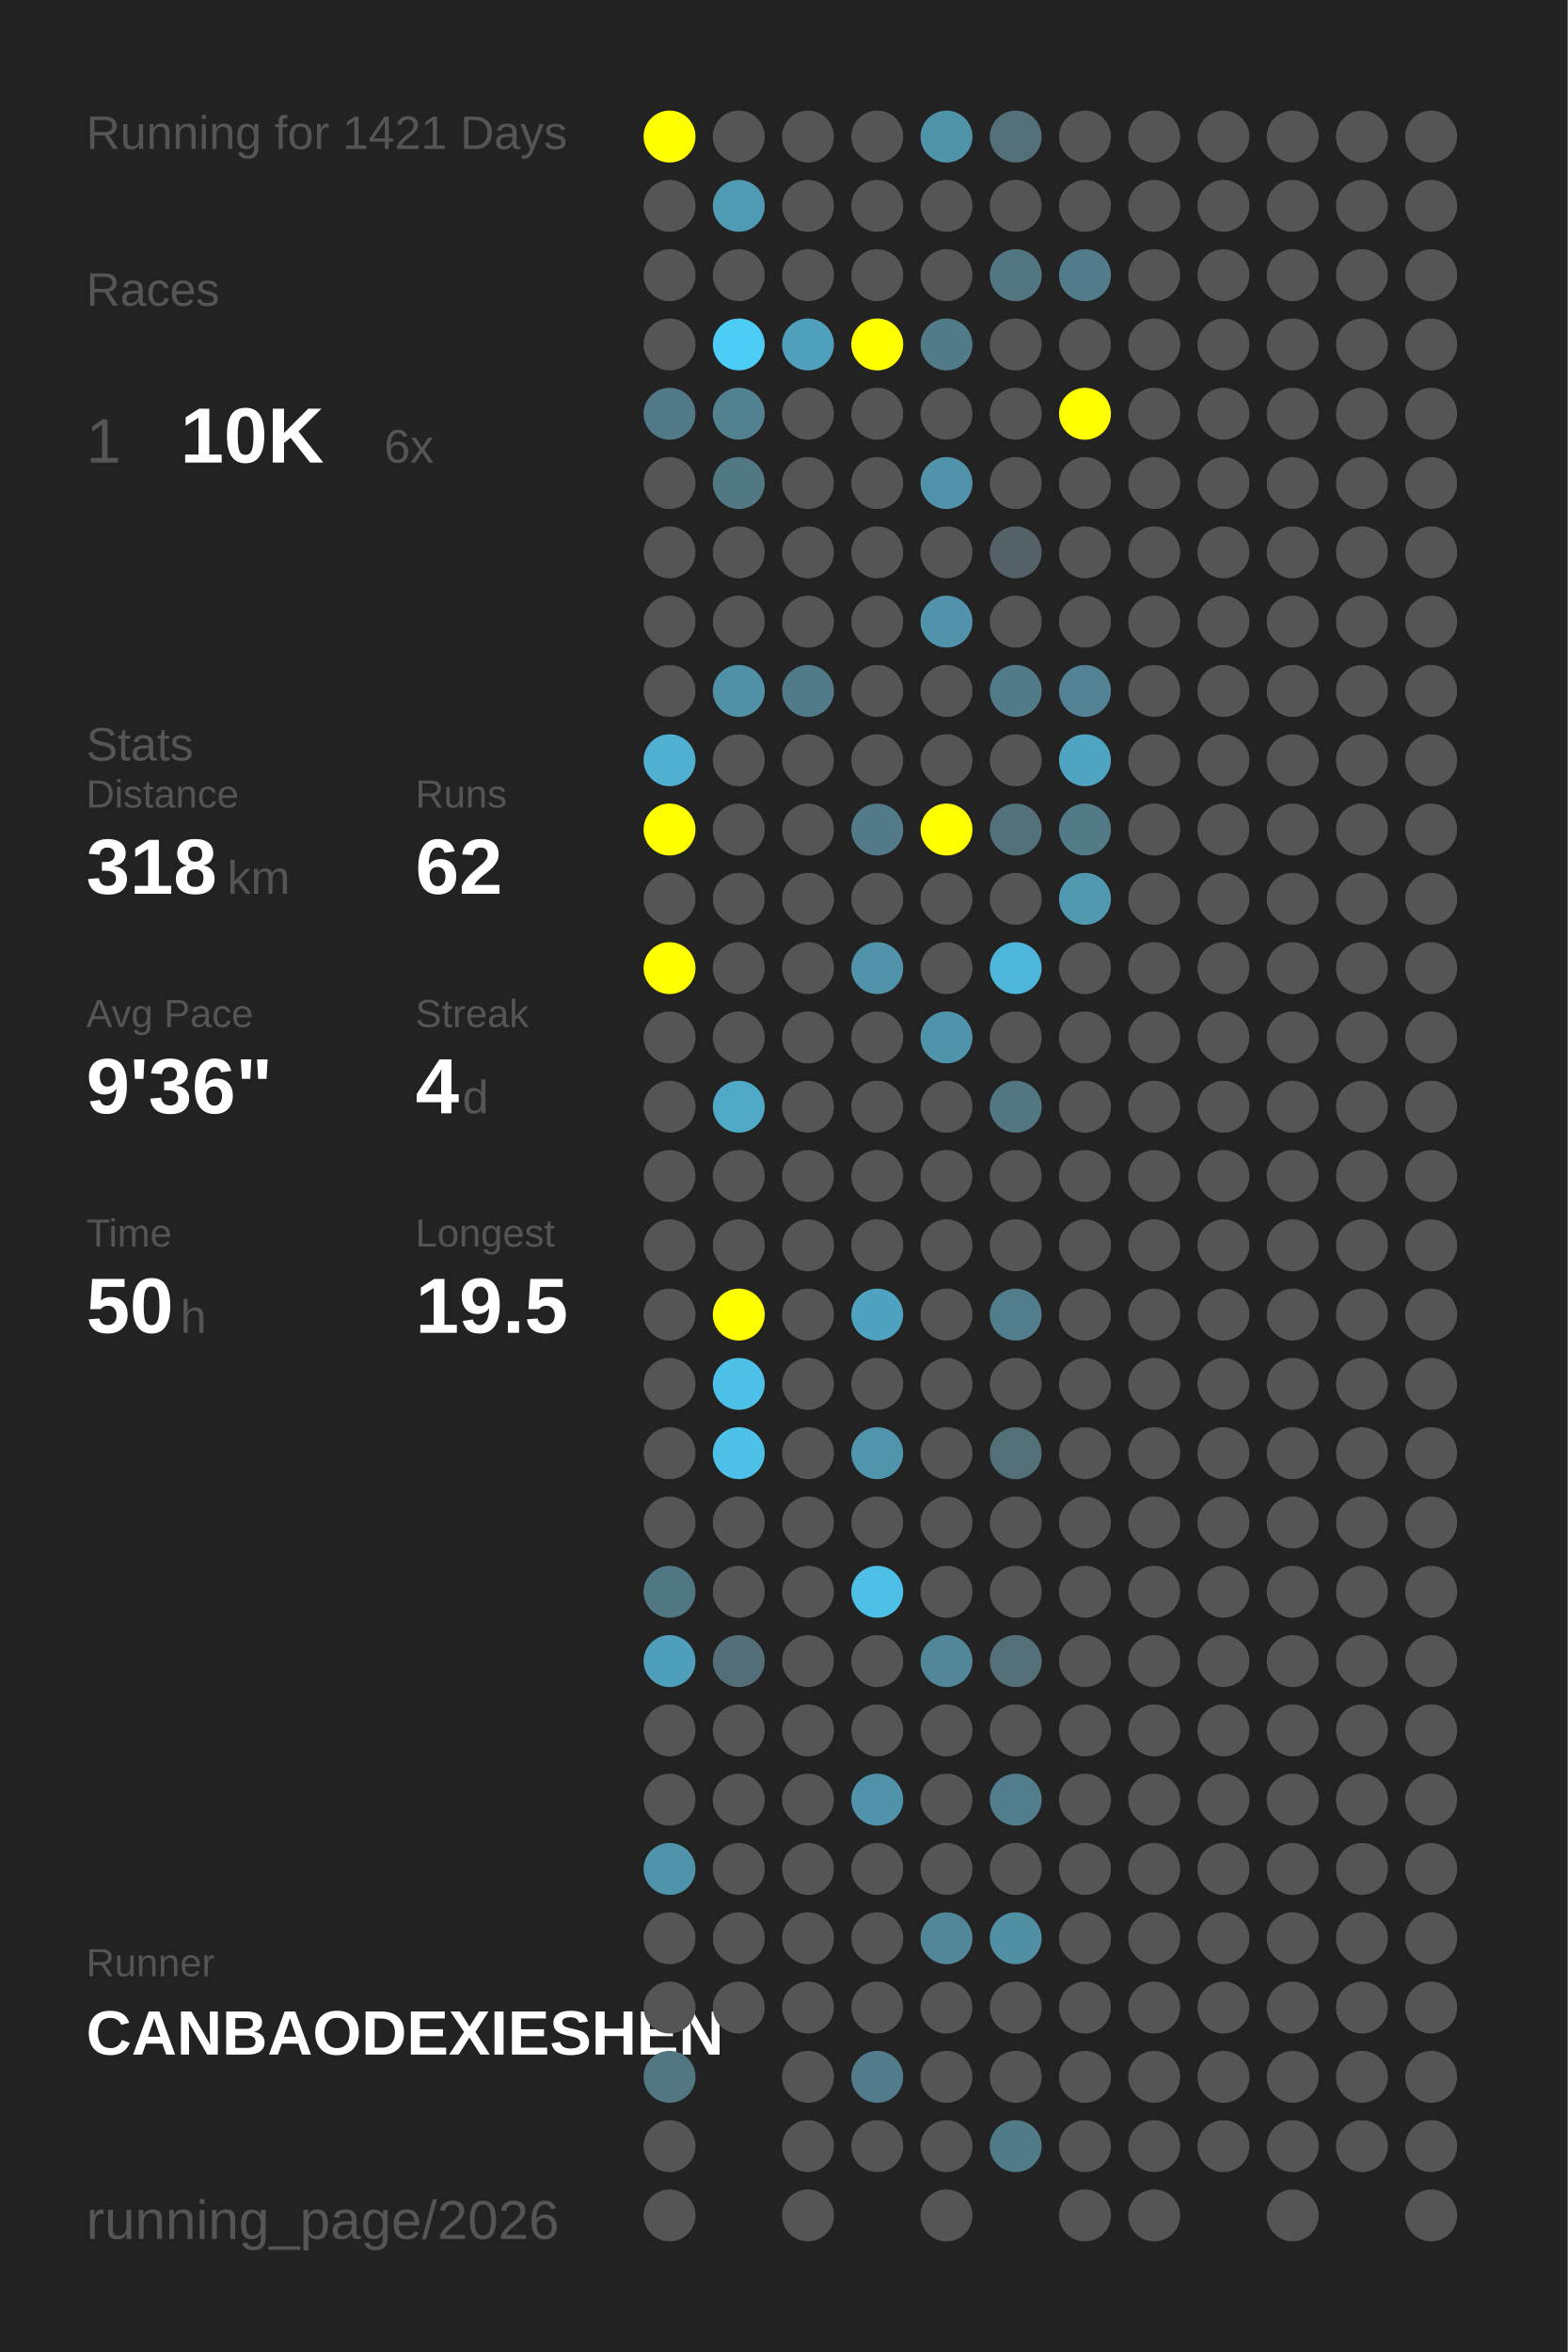
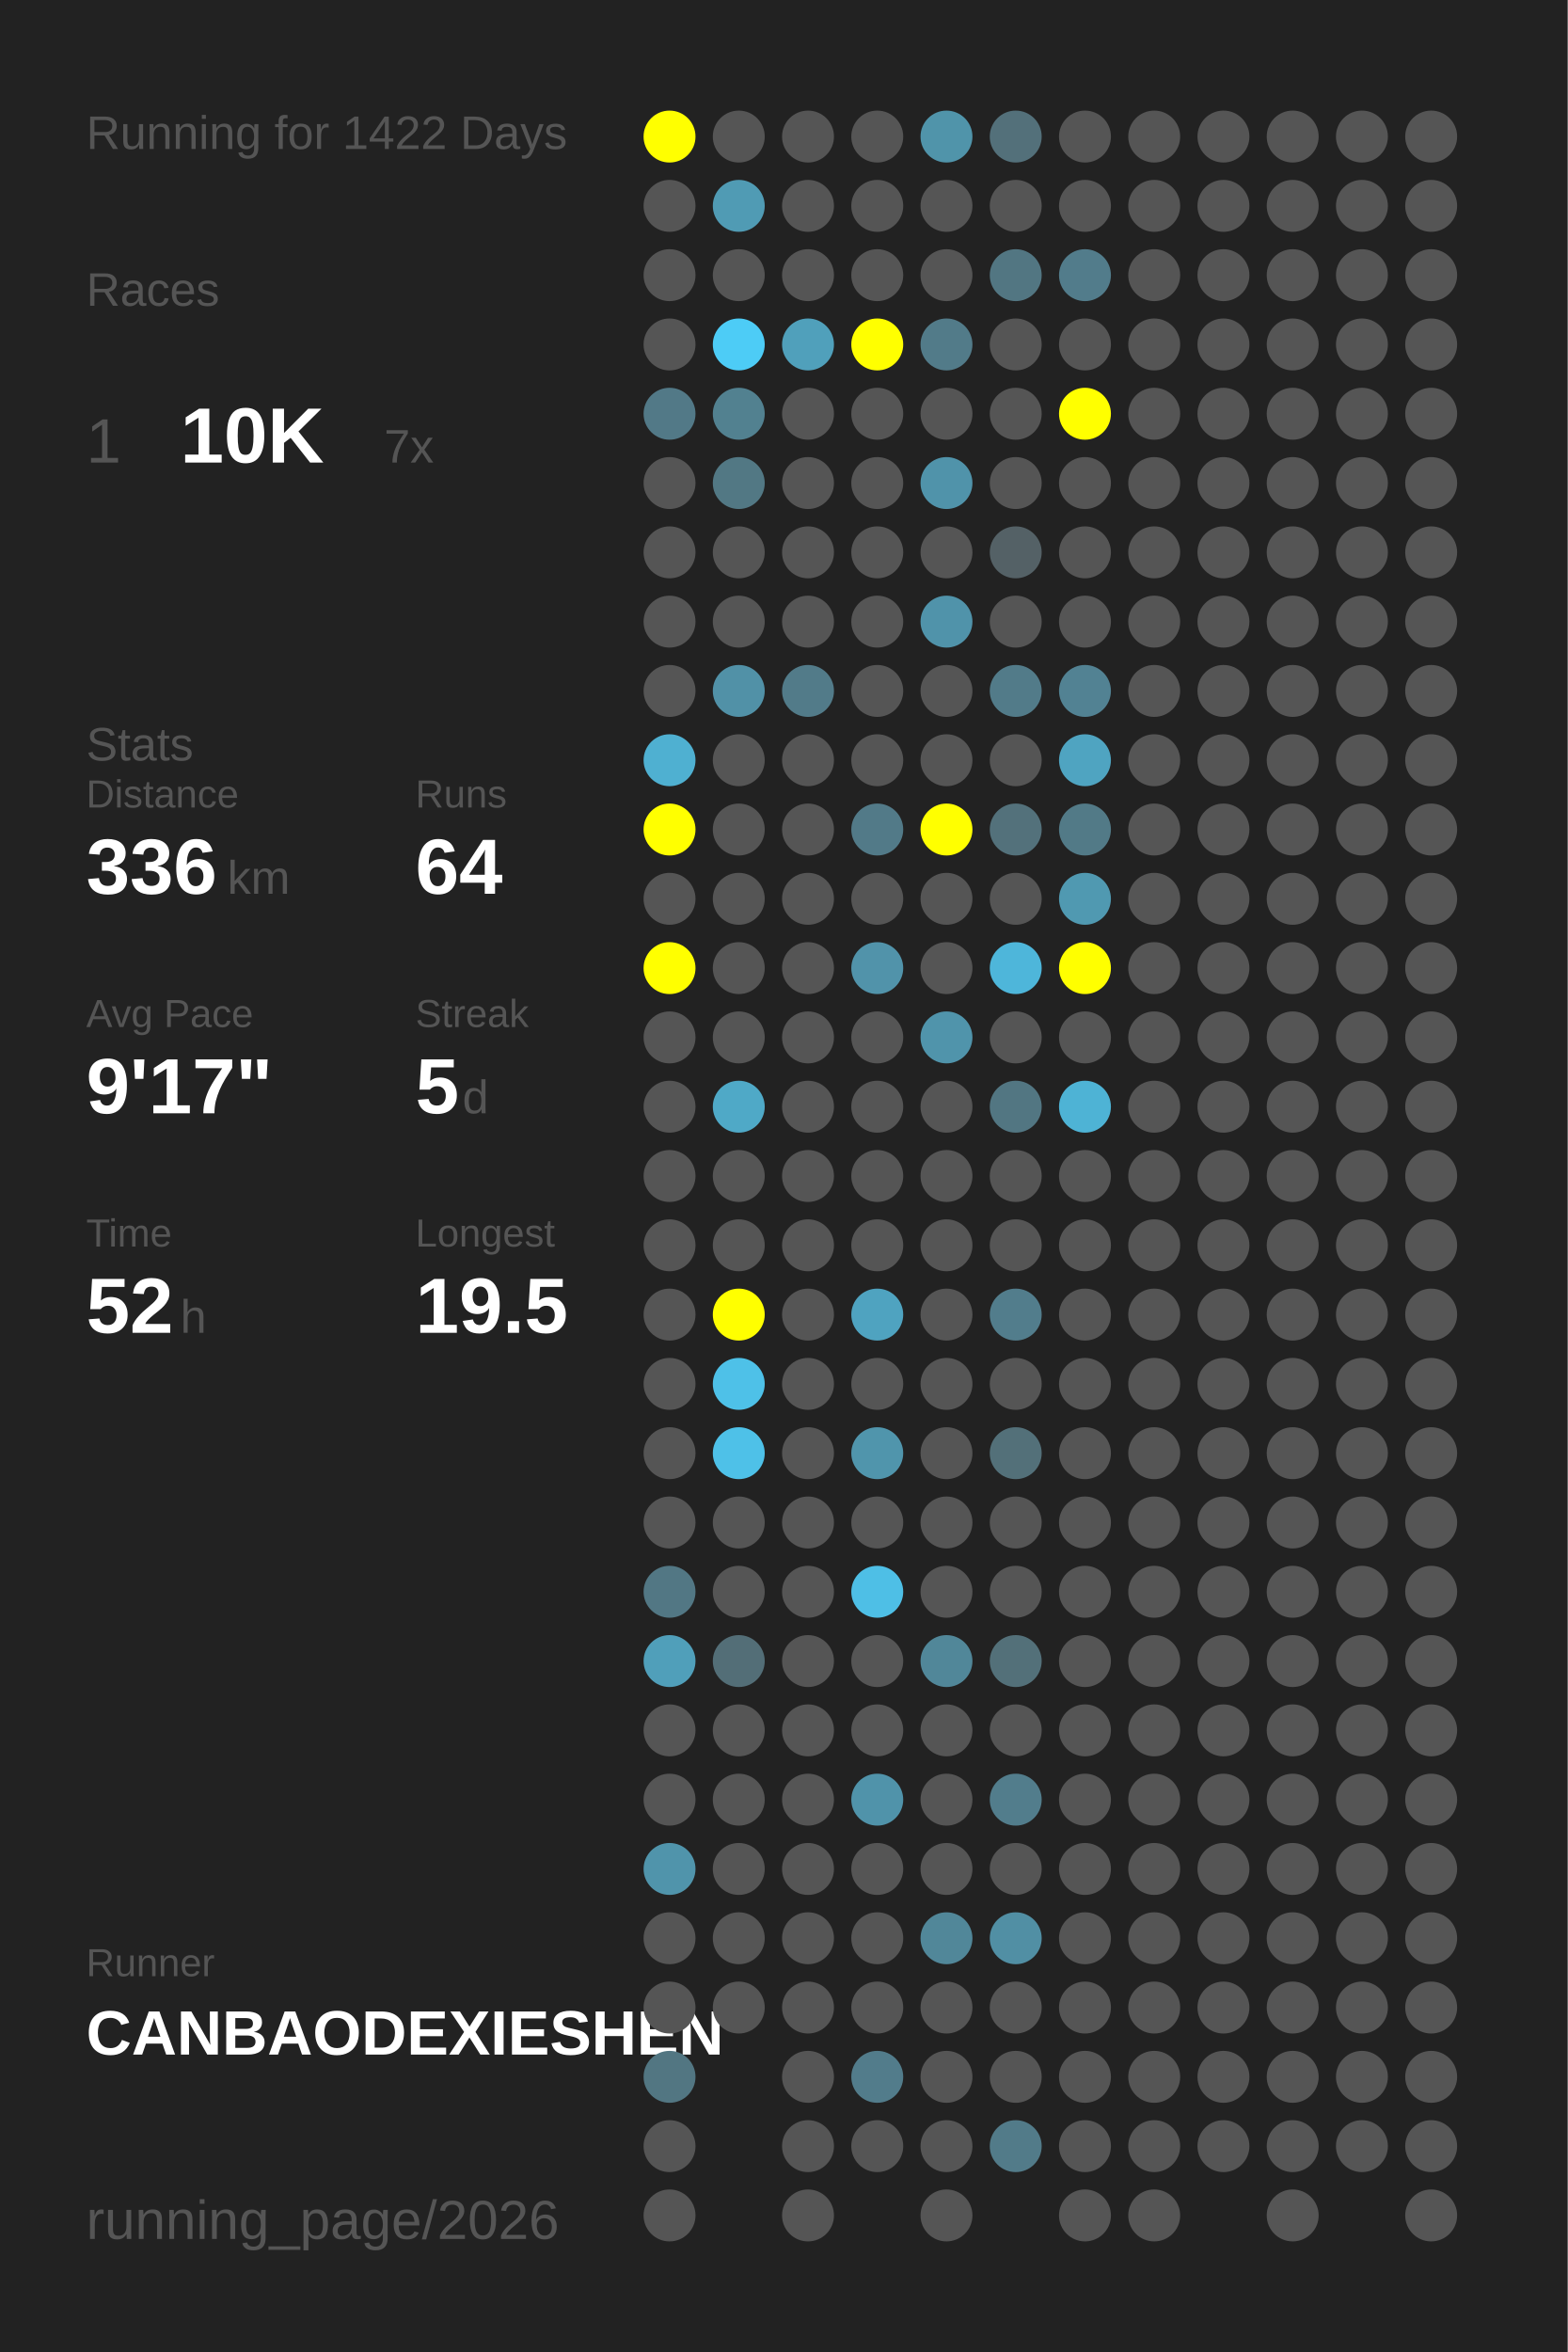
<svg xmlns="http://www.w3.org/2000/svg" baseProfile="full" height="300mm" version="1.1" viewBox="0,0,200,300" width="200mm">
  <defs />
  <rect fill="#222222" height="300" width="200" x="0" y="0" />
-   <text fill="#555555" style="font-size:6px; font-family:Arial;" x="11" y="19">Running for 1421 Days</text>
+   <text fill="#555555" style="font-size:6px; font-family:Arial;" x="11" y="19">Running for 1422 Days</text>
  <text fill="#555555" style="font-size:6px; font-family:Arial;" x="11" y="39">Races</text>
  <text fill="#555555" style="font-size:8px; font-family:Arial;" x="11" y="59">1</text>
  <text fill="#FFFFFF" style="font-size:10px; font-family:Arial; font-weight:bold;" x="23" y="59">10K</text>
-   <text fill="#555555" style="font-size:6px; font-family:Arial;" x="49" y="59">6x</text>
+   <text fill="#555555" style="font-size:6px; font-family:Arial;" x="49" y="59">7x</text>
  <text fill="#555555" style="font-size:6px; font-family:Arial;" x="11" y="97">Stats</text>
  <text fill="#555555" style="font-size:5px; font-family:Arial;" x="11" y="103">Distance</text>
-   <text fill="#FFFFFF" style="font-size:10px; font-family:Arial; font-weight:bold;" x="11" y="114">318</text>
+   <text fill="#FFFFFF" style="font-size:10px; font-family:Arial; font-weight:bold;" x="11" y="114">336</text>
  <text fill="#555555" style="font-size:6px; font-family:Arial;" x="29" y="114">km</text>
  <text fill="#555555" style="font-size:5px; font-family:Arial;" x="53" y="103">Runs</text>
-   <text fill="#FFFFFF" style="font-size:10px; font-family:Arial; font-weight:bold;" x="53" y="114">62</text>
+   <text fill="#FFFFFF" style="font-size:10px; font-family:Arial; font-weight:bold;" x="53" y="114">64</text>
  <text fill="#555555" style="font-size:5px; font-family:Arial;" x="11" y="131">Avg Pace</text>
-   <text fill="#FFFFFF" style="font-size:10px; font-family:Arial; font-weight:bold;" x="11" y="142">9'36"</text>
+   <text fill="#FFFFFF" style="font-size:10px; font-family:Arial; font-weight:bold;" x="11" y="142">9'17"</text>
  <text fill="#555555" style="font-size:5px; font-family:Arial;" x="53" y="131">Streak</text>
-   <text fill="#FFFFFF" style="font-size:10px; font-family:Arial; font-weight:bold;" x="53" y="142">4</text>
+   <text fill="#FFFFFF" style="font-size:10px; font-family:Arial; font-weight:bold;" x="53" y="142">5</text>
  <text fill="#555555" style="font-size:6px; font-family:Arial;" x="59" y="142">d</text>
  <text fill="#555555" style="font-size:5px; font-family:Arial;" x="11" y="159">Time</text>
-   <text fill="#FFFFFF" style="font-size:10px; font-family:Arial; font-weight:bold;" x="11" y="170">50</text>
+   <text fill="#FFFFFF" style="font-size:10px; font-family:Arial; font-weight:bold;" x="11" y="170">52</text>
  <text fill="#555555" style="font-size:6px; font-family:Arial;" x="23" y="170">h</text>
  <text fill="#555555" style="font-size:5px; font-family:Arial;" x="53" y="159">Longest</text>
  <text fill="#FFFFFF" style="font-size:10px; font-family:Arial; font-weight:bold;" x="53" y="170">19.5</text>
  <text fill="#555555" style="font-size:5px; font-family:Arial;" x="11" y="252.065">Runner</text>
  <text fill="#FFFFFF" style="font-size:8px; font-family:Arial; font-weight:bold;" x="11" y="262.065">CANBAODEXIESHEN</text>
  <text fill="#555555" style="font-size:7px; font-family:Arial;" x="11" y="285.581">running_page/2026</text>
  <circle cx="85.417" cy="17.419" fill="#FFFF00" r="3.312" />
  <circle cx="85.417" cy="26.258" fill="#555555" r="3.312" />
  <circle cx="85.417" cy="35.097" fill="#555555" r="3.312" />
  <circle cx="85.417" cy="43.935" fill="#555555" r="3.312" />
  <circle cx="85.417" cy="52.774" fill="#527987" r="3.312" />
  <circle cx="85.417" cy="61.613" fill="#555555" r="3.312" />
  <circle cx="85.417" cy="70.452" fill="#555555" r="3.312" />
  <circle cx="85.417" cy="79.29" fill="#555555" r="3.312" />
  <circle cx="85.417" cy="88.129" fill="#555555" r="3.312" />
  <circle cx="85.417" cy="96.968" fill="#4fb0d1" r="3.312" />
  <circle cx="85.417" cy="105.806" fill="#FFFF00" r="3.312" />
  <circle cx="85.417" cy="114.645" fill="#555555" r="3.312" />
  <circle cx="85.417" cy="123.484" fill="#FFFF00" r="3.312" />
  <circle cx="85.417" cy="132.323" fill="#555555" r="3.312" />
  <circle cx="85.417" cy="141.161" fill="#555555" r="3.312" />
  <circle cx="85.417" cy="150" fill="#555555" r="3.312" />
  <circle cx="85.417" cy="158.839" fill="#555555" r="3.312" />
  <circle cx="85.417" cy="167.677" fill="#555555" r="3.312" />
  <circle cx="85.417" cy="176.516" fill="#555555" r="3.312" />
  <circle cx="85.417" cy="185.355" fill="#555555" r="3.312" />
  <circle cx="85.417" cy="194.194" fill="#555555" r="3.312" />
  <circle cx="85.417" cy="203.032" fill="#527784" r="3.312" />
  <circle cx="85.417" cy="211.871" fill="#509fba" r="3.312" />
  <circle cx="85.417" cy="220.71" fill="#555555" r="3.312" />
  <circle cx="85.417" cy="229.548" fill="#555555" r="3.312" />
  <circle cx="85.417" cy="238.387" fill="#5094ab" r="3.312" />
  <circle cx="85.417" cy="247.226" fill="#555555" r="3.312" />
  <circle cx="85.417" cy="256.065" fill="#555555" r="3.312" />
  <circle cx="85.417" cy="264.903" fill="#527682" r="3.312" />
  <circle cx="85.417" cy="273.742" fill="#555555" r="3.312" />
  <circle cx="85.417" cy="282.581" fill="#555555" r="3.312" />
  <circle cx="94.25" cy="17.419" fill="#555555" r="3.312" />
  <circle cx="94.25" cy="26.258" fill="#509bb4" r="3.312" />
  <circle cx="94.25" cy="35.097" fill="#555555" r="3.312" />
  <circle cx="94.25" cy="43.935" fill="#4dccf6" r="3.312" />
  <circle cx="94.25" cy="52.774" fill="#528190" r="3.312" />
  <circle cx="94.25" cy="61.613" fill="#527884" r="3.312" />
  <circle cx="94.25" cy="70.452" fill="#555555" r="3.312" />
  <circle cx="94.25" cy="79.29" fill="#555555" r="3.312" />
  <circle cx="94.25" cy="88.129" fill="#5191a7" r="3.312" />
  <circle cx="94.25" cy="96.968" fill="#555555" r="3.312" />
  <circle cx="94.25" cy="105.806" fill="#555555" r="3.312" />
  <circle cx="94.25" cy="114.645" fill="#555555" r="3.312" />
  <circle cx="94.25" cy="123.484" fill="#555555" r="3.312" />
  <circle cx="94.25" cy="132.323" fill="#555555" r="3.312" />
  <circle cx="94.25" cy="141.161" fill="#4fa9c7" r="3.312" />
  <circle cx="94.25" cy="150" fill="#555555" r="3.312" />
  <circle cx="94.25" cy="158.839" fill="#555555" r="3.312" />
  <circle cx="94.25" cy="167.677" fill="#FFFF00" r="3.312" />
  <circle cx="94.25" cy="176.516" fill="#4ec1e8" r="3.312" />
  <circle cx="94.25" cy="185.355" fill="#4ec1e8" r="3.312" />
  <circle cx="94.25" cy="194.194" fill="#555555" r="3.312" />
  <circle cx="94.25" cy="203.032" fill="#555555" r="3.312" />
  <circle cx="94.25" cy="211.871" fill="#536e77" r="3.312" />
  <circle cx="94.25" cy="220.71" fill="#555555" r="3.312" />
  <circle cx="94.25" cy="229.548" fill="#555555" r="3.312" />
  <circle cx="94.25" cy="238.387" fill="#555555" r="3.312" />
  <circle cx="94.25" cy="247.226" fill="#555555" r="3.312" />
  <circle cx="94.25" cy="256.065" fill="#555555" r="3.312" />
  <circle cx="103.083" cy="17.419" fill="#555555" r="3.312" />
  <circle cx="103.083" cy="26.258" fill="#555555" r="3.312" />
  <circle cx="103.083" cy="35.097" fill="#555555" r="3.312" />
  <circle cx="103.083" cy="43.935" fill="#50a0bb" r="3.312" />
  <circle cx="103.083" cy="52.774" fill="#555555" r="3.312" />
  <circle cx="103.083" cy="61.613" fill="#555555" r="3.312" />
  <circle cx="103.083" cy="70.452" fill="#555555" r="3.312" />
  <circle cx="103.083" cy="79.29" fill="#555555" r="3.312" />
  <circle cx="103.083" cy="88.129" fill="#527b89" r="3.312" />
  <circle cx="103.083" cy="96.968" fill="#555555" r="3.312" />
  <circle cx="103.083" cy="105.806" fill="#555555" r="3.312" />
  <circle cx="103.083" cy="114.645" fill="#555555" r="3.312" />
  <circle cx="103.083" cy="123.484" fill="#555555" r="3.312" />
  <circle cx="103.083" cy="132.323" fill="#555555" r="3.312" />
  <circle cx="103.083" cy="141.161" fill="#555555" r="3.312" />
  <circle cx="103.083" cy="150" fill="#555555" r="3.312" />
  <circle cx="103.083" cy="158.839" fill="#555555" r="3.312" />
  <circle cx="103.083" cy="167.677" fill="#555555" r="3.312" />
  <circle cx="103.083" cy="176.516" fill="#555555" r="3.312" />
  <circle cx="103.083" cy="185.355" fill="#555555" r="3.312" />
  <circle cx="103.083" cy="194.194" fill="#555555" r="3.312" />
  <circle cx="103.083" cy="203.032" fill="#555555" r="3.312" />
  <circle cx="103.083" cy="211.871" fill="#555555" r="3.312" />
  <circle cx="103.083" cy="220.71" fill="#555555" r="3.312" />
  <circle cx="103.083" cy="229.548" fill="#555555" r="3.312" />
  <circle cx="103.083" cy="238.387" fill="#555555" r="3.312" />
  <circle cx="103.083" cy="247.226" fill="#555555" r="3.312" />
  <circle cx="103.083" cy="256.065" fill="#555555" r="3.312" />
  <circle cx="103.083" cy="264.903" fill="#555555" r="3.312" />
  <circle cx="103.083" cy="273.742" fill="#555555" r="3.312" />
  <circle cx="103.083" cy="282.581" fill="#555555" r="3.312" />
  <circle cx="111.917" cy="17.419" fill="#555555" r="3.312" />
  <circle cx="111.917" cy="26.258" fill="#555555" r="3.312" />
  <circle cx="111.917" cy="35.097" fill="#555555" r="3.312" />
  <circle cx="111.917" cy="43.935" fill="#FFFF00" r="3.312" />
  <circle cx="111.917" cy="52.774" fill="#555555" r="3.312" />
  <circle cx="111.917" cy="61.613" fill="#555555" r="3.312" />
  <circle cx="111.917" cy="70.452" fill="#555555" r="3.312" />
  <circle cx="111.917" cy="79.29" fill="#555555" r="3.312" />
  <circle cx="111.917" cy="88.129" fill="#555555" r="3.312" />
  <circle cx="111.917" cy="96.968" fill="#555555" r="3.312" />
  <circle cx="111.917" cy="105.806" fill="#527a88" r="3.312" />
  <circle cx="111.917" cy="114.645" fill="#555555" r="3.312" />
  <circle cx="111.917" cy="123.484" fill="#5193aa" r="3.312" />
  <circle cx="111.917" cy="132.323" fill="#555555" r="3.312" />
  <circle cx="111.917" cy="141.161" fill="#555555" r="3.312" />
  <circle cx="111.917" cy="150" fill="#555555" r="3.312" />
  <circle cx="111.917" cy="158.839" fill="#555555" r="3.312" />
  <circle cx="111.917" cy="167.677" fill="#4fa3c0" r="3.312" />
  <circle cx="111.917" cy="176.516" fill="#555555" r="3.312" />
  <circle cx="111.917" cy="185.355" fill="#5095ac" r="3.312" />
  <circle cx="111.917" cy="194.194" fill="#555555" r="3.312" />
  <circle cx="111.917" cy="203.032" fill="#4ebfe6" r="3.312" />
  <circle cx="111.917" cy="211.871" fill="#555555" r="3.312" />
  <circle cx="111.917" cy="220.71" fill="#555555" r="3.312" />
  <circle cx="111.917" cy="229.548" fill="#5093aa" r="3.312" />
  <circle cx="111.917" cy="238.387" fill="#555555" r="3.312" />
  <circle cx="111.917" cy="247.226" fill="#555555" r="3.312" />
  <circle cx="111.917" cy="256.065" fill="#555555" r="3.312" />
  <circle cx="111.917" cy="264.903" fill="#527c8b" r="3.312" />
  <circle cx="111.917" cy="273.742" fill="#555555" r="3.312" />
  <circle cx="120.75" cy="17.419" fill="#5094aa" r="3.312" />
  <circle cx="120.75" cy="26.258" fill="#555555" r="3.312" />
  <circle cx="120.75" cy="35.097" fill="#555555" r="3.312" />
  <circle cx="120.75" cy="43.935" fill="#527b89" r="3.312" />
  <circle cx="120.75" cy="52.774" fill="#555555" r="3.312" />
  <circle cx="120.75" cy="61.613" fill="#5093aa" r="3.312" />
  <circle cx="120.75" cy="70.452" fill="#555555" r="3.312" />
  <circle cx="120.75" cy="79.29" fill="#5093aa" r="3.312" />
  <circle cx="120.75" cy="88.129" fill="#555555" r="3.312" />
  <circle cx="120.75" cy="96.968" fill="#555555" r="3.312" />
  <circle cx="120.75" cy="105.806" fill="#FFFF00" r="3.312" />
  <circle cx="120.75" cy="114.645" fill="#555555" r="3.312" />
  <circle cx="120.75" cy="123.484" fill="#555555" r="3.312" />
  <circle cx="120.75" cy="132.323" fill="#5094ab" r="3.312" />
  <circle cx="120.75" cy="141.161" fill="#555555" r="3.312" />
  <circle cx="120.75" cy="150" fill="#555555" r="3.312" />
  <circle cx="120.75" cy="158.839" fill="#555555" r="3.312" />
  <circle cx="120.75" cy="167.677" fill="#555555" r="3.312" />
  <circle cx="120.75" cy="176.516" fill="#555555" r="3.312" />
  <circle cx="120.75" cy="185.355" fill="#555555" r="3.312" />
  <circle cx="120.75" cy="194.194" fill="#555555" r="3.312" />
  <circle cx="120.75" cy="203.032" fill="#555555" r="3.312" />
  <circle cx="120.75" cy="211.871" fill="#518799" r="3.312" />
  <circle cx="120.75" cy="220.71" fill="#555555" r="3.312" />
  <circle cx="120.75" cy="229.548" fill="#555555" r="3.312" />
  <circle cx="120.75" cy="238.387" fill="#555555" r="3.312" />
  <circle cx="120.75" cy="247.226" fill="#518799" r="3.312" />
  <circle cx="120.75" cy="256.065" fill="#555555" r="3.312" />
  <circle cx="120.75" cy="264.903" fill="#555555" r="3.312" />
  <circle cx="120.75" cy="273.742" fill="#555555" r="3.312" />
  <circle cx="120.75" cy="282.581" fill="#555555" r="3.312" />
  <circle cx="129.583" cy="17.419" fill="#53707a" r="3.312" />
  <circle cx="129.583" cy="26.258" fill="#555555" r="3.312" />
  <circle cx="129.583" cy="35.097" fill="#527682" r="3.312" />
  <circle cx="129.583" cy="43.935" fill="#555555" r="3.312" />
  <circle cx="129.583" cy="52.774" fill="#555555" r="3.312" />
  <circle cx="129.583" cy="61.613" fill="#555555" r="3.312" />
  <circle cx="129.583" cy="70.452" fill="#546166" r="3.312" />
  <circle cx="129.583" cy="79.29" fill="#555555" r="3.312" />
  <circle cx="129.583" cy="88.129" fill="#527b89" r="3.312" />
  <circle cx="129.583" cy="96.968" fill="#555555" r="3.312" />
  <circle cx="129.583" cy="105.806" fill="#53717b" r="3.312" />
  <circle cx="129.583" cy="114.645" fill="#555555" r="3.312" />
  <circle cx="129.583" cy="123.484" fill="#4eb6da" r="3.312" />
  <circle cx="129.583" cy="132.323" fill="#555555" r="3.312" />
  <circle cx="129.583" cy="141.161" fill="#527682" r="3.312" />
  <circle cx="129.583" cy="150" fill="#555555" r="3.312" />
  <circle cx="129.583" cy="158.839" fill="#555555" r="3.312" />
  <circle cx="129.583" cy="167.677" fill="#527d8c" r="3.312" />
  <circle cx="129.583" cy="176.516" fill="#555555" r="3.312" />
  <circle cx="129.583" cy="185.355" fill="#537079" r="3.312" />
  <circle cx="129.583" cy="194.194" fill="#555555" r="3.312" />
  <circle cx="129.583" cy="203.032" fill="#555555" r="3.312" />
  <circle cx="129.583" cy="211.871" fill="#537079" r="3.312" />
  <circle cx="129.583" cy="220.71" fill="#555555" r="3.312" />
  <circle cx="129.583" cy="229.548" fill="#527d8c" r="3.312" />
  <circle cx="129.583" cy="238.387" fill="#555555" r="3.312" />
  <circle cx="129.583" cy="247.226" fill="#518fa4" r="3.312" />
  <circle cx="129.583" cy="256.065" fill="#555555" r="3.312" />
  <circle cx="129.583" cy="264.903" fill="#555555" r="3.312" />
  <circle cx="129.583" cy="273.742" fill="#527b89" r="3.312" />
  <circle cx="138.417" cy="17.419" fill="#555555" r="3.312" />
  <circle cx="138.417" cy="26.258" fill="#555555" r="3.312" />
  <circle cx="138.417" cy="35.097" fill="#527c8b" r="3.312" />
  <circle cx="138.417" cy="43.935" fill="#555555" r="3.312" />
  <circle cx="138.417" cy="52.774" fill="#FFFF00" r="3.312" />
  <circle cx="138.417" cy="61.613" fill="#555555" r="3.312" />
  <circle cx="138.417" cy="70.452" fill="#555555" r="3.312" />
  <circle cx="138.417" cy="79.29" fill="#555555" r="3.312" />
  <circle cx="138.417" cy="88.129" fill="#528293" r="3.312" />
  <circle cx="138.417" cy="96.968" fill="#4fa4c1" r="3.312" />
  <circle cx="138.417" cy="105.806" fill="#527a87" r="3.312" />
  <circle cx="138.417" cy="114.645" fill="#5099b1" r="3.312" />
-   <circle cx="138.417" cy="123.484" fill="#555555" r="3.312" />
+   <circle cx="138.417" cy="123.484" fill="#FFFF00" r="3.312" />
  <circle cx="138.417" cy="132.323" fill="#555555" r="3.312" />
-   <circle cx="138.417" cy="141.161" fill="#555555" r="3.312" />
+   <circle cx="138.417" cy="141.161" fill="#4eb3d5" r="3.312" />
  <circle cx="138.417" cy="150" fill="#555555" r="3.312" />
  <circle cx="138.417" cy="158.839" fill="#555555" r="3.312" />
  <circle cx="138.417" cy="167.677" fill="#555555" r="3.312" />
  <circle cx="138.417" cy="176.516" fill="#555555" r="3.312" />
  <circle cx="138.417" cy="185.355" fill="#555555" r="3.312" />
  <circle cx="138.417" cy="194.194" fill="#555555" r="3.312" />
  <circle cx="138.417" cy="203.032" fill="#555555" r="3.312" />
  <circle cx="138.417" cy="211.871" fill="#555555" r="3.312" />
  <circle cx="138.417" cy="220.71" fill="#555555" r="3.312" />
  <circle cx="138.417" cy="229.548" fill="#555555" r="3.312" />
  <circle cx="138.417" cy="238.387" fill="#555555" r="3.312" />
  <circle cx="138.417" cy="247.226" fill="#555555" r="3.312" />
  <circle cx="138.417" cy="256.065" fill="#555555" r="3.312" />
  <circle cx="138.417" cy="264.903" fill="#555555" r="3.312" />
  <circle cx="138.417" cy="273.742" fill="#555555" r="3.312" />
  <circle cx="138.417" cy="282.581" fill="#555555" r="3.312" />
  <circle cx="147.25" cy="17.419" fill="#555555" r="3.312" />
  <circle cx="147.25" cy="26.258" fill="#555555" r="3.312" />
  <circle cx="147.25" cy="35.097" fill="#555555" r="3.312" />
  <circle cx="147.25" cy="43.935" fill="#555555" r="3.312" />
  <circle cx="147.25" cy="52.774" fill="#555555" r="3.312" />
  <circle cx="147.25" cy="61.613" fill="#555555" r="3.312" />
  <circle cx="147.25" cy="70.452" fill="#555555" r="3.312" />
  <circle cx="147.25" cy="79.29" fill="#555555" r="3.312" />
  <circle cx="147.25" cy="88.129" fill="#555555" r="3.312" />
  <circle cx="147.25" cy="96.968" fill="#555555" r="3.312" />
  <circle cx="147.25" cy="105.806" fill="#555555" r="3.312" />
  <circle cx="147.25" cy="114.645" fill="#555555" r="3.312" />
  <circle cx="147.25" cy="123.484" fill="#555555" r="3.312" />
  <circle cx="147.25" cy="132.323" fill="#555555" r="3.312" />
  <circle cx="147.25" cy="141.161" fill="#555555" r="3.312" />
  <circle cx="147.25" cy="150" fill="#555555" r="3.312" />
  <circle cx="147.25" cy="158.839" fill="#555555" r="3.312" />
  <circle cx="147.25" cy="167.677" fill="#555555" r="3.312" />
  <circle cx="147.25" cy="176.516" fill="#555555" r="3.312" />
  <circle cx="147.25" cy="185.355" fill="#555555" r="3.312" />
  <circle cx="147.25" cy="194.194" fill="#555555" r="3.312" />
  <circle cx="147.25" cy="203.032" fill="#555555" r="3.312" />
  <circle cx="147.25" cy="211.871" fill="#555555" r="3.312" />
  <circle cx="147.25" cy="220.71" fill="#555555" r="3.312" />
  <circle cx="147.25" cy="229.548" fill="#555555" r="3.312" />
  <circle cx="147.25" cy="238.387" fill="#555555" r="3.312" />
  <circle cx="147.25" cy="247.226" fill="#555555" r="3.312" />
  <circle cx="147.25" cy="256.065" fill="#555555" r="3.312" />
  <circle cx="147.25" cy="264.903" fill="#555555" r="3.312" />
  <circle cx="147.25" cy="273.742" fill="#555555" r="3.312" />
  <circle cx="147.25" cy="282.581" fill="#555555" r="3.312" />
  <circle cx="156.083" cy="17.419" fill="#555555" r="3.312" />
  <circle cx="156.083" cy="26.258" fill="#555555" r="3.312" />
  <circle cx="156.083" cy="35.097" fill="#555555" r="3.312" />
  <circle cx="156.083" cy="43.935" fill="#555555" r="3.312" />
  <circle cx="156.083" cy="52.774" fill="#555555" r="3.312" />
  <circle cx="156.083" cy="61.613" fill="#555555" r="3.312" />
  <circle cx="156.083" cy="70.452" fill="#555555" r="3.312" />
  <circle cx="156.083" cy="79.29" fill="#555555" r="3.312" />
  <circle cx="156.083" cy="88.129" fill="#555555" r="3.312" />
  <circle cx="156.083" cy="96.968" fill="#555555" r="3.312" />
  <circle cx="156.083" cy="105.806" fill="#555555" r="3.312" />
  <circle cx="156.083" cy="114.645" fill="#555555" r="3.312" />
  <circle cx="156.083" cy="123.484" fill="#555555" r="3.312" />
  <circle cx="156.083" cy="132.323" fill="#555555" r="3.312" />
  <circle cx="156.083" cy="141.161" fill="#555555" r="3.312" />
  <circle cx="156.083" cy="150" fill="#555555" r="3.312" />
  <circle cx="156.083" cy="158.839" fill="#555555" r="3.312" />
  <circle cx="156.083" cy="167.677" fill="#555555" r="3.312" />
  <circle cx="156.083" cy="176.516" fill="#555555" r="3.312" />
  <circle cx="156.083" cy="185.355" fill="#555555" r="3.312" />
  <circle cx="156.083" cy="194.194" fill="#555555" r="3.312" />
  <circle cx="156.083" cy="203.032" fill="#555555" r="3.312" />
  <circle cx="156.083" cy="211.871" fill="#555555" r="3.312" />
  <circle cx="156.083" cy="220.71" fill="#555555" r="3.312" />
  <circle cx="156.083" cy="229.548" fill="#555555" r="3.312" />
  <circle cx="156.083" cy="238.387" fill="#555555" r="3.312" />
  <circle cx="156.083" cy="247.226" fill="#555555" r="3.312" />
  <circle cx="156.083" cy="256.065" fill="#555555" r="3.312" />
  <circle cx="156.083" cy="264.903" fill="#555555" r="3.312" />
  <circle cx="156.083" cy="273.742" fill="#555555" r="3.312" />
  <circle cx="164.917" cy="17.419" fill="#555555" r="3.312" />
  <circle cx="164.917" cy="26.258" fill="#555555" r="3.312" />
  <circle cx="164.917" cy="35.097" fill="#555555" r="3.312" />
  <circle cx="164.917" cy="43.935" fill="#555555" r="3.312" />
  <circle cx="164.917" cy="52.774" fill="#555555" r="3.312" />
  <circle cx="164.917" cy="61.613" fill="#555555" r="3.312" />
  <circle cx="164.917" cy="70.452" fill="#555555" r="3.312" />
  <circle cx="164.917" cy="79.29" fill="#555555" r="3.312" />
  <circle cx="164.917" cy="88.129" fill="#555555" r="3.312" />
  <circle cx="164.917" cy="96.968" fill="#555555" r="3.312" />
  <circle cx="164.917" cy="105.806" fill="#555555" r="3.312" />
  <circle cx="164.917" cy="114.645" fill="#555555" r="3.312" />
  <circle cx="164.917" cy="123.484" fill="#555555" r="3.312" />
  <circle cx="164.917" cy="132.323" fill="#555555" r="3.312" />
  <circle cx="164.917" cy="141.161" fill="#555555" r="3.312" />
  <circle cx="164.917" cy="150" fill="#555555" r="3.312" />
  <circle cx="164.917" cy="158.839" fill="#555555" r="3.312" />
  <circle cx="164.917" cy="167.677" fill="#555555" r="3.312" />
  <circle cx="164.917" cy="176.516" fill="#555555" r="3.312" />
  <circle cx="164.917" cy="185.355" fill="#555555" r="3.312" />
  <circle cx="164.917" cy="194.194" fill="#555555" r="3.312" />
  <circle cx="164.917" cy="203.032" fill="#555555" r="3.312" />
  <circle cx="164.917" cy="211.871" fill="#555555" r="3.312" />
  <circle cx="164.917" cy="220.71" fill="#555555" r="3.312" />
  <circle cx="164.917" cy="229.548" fill="#555555" r="3.312" />
  <circle cx="164.917" cy="238.387" fill="#555555" r="3.312" />
  <circle cx="164.917" cy="247.226" fill="#555555" r="3.312" />
  <circle cx="164.917" cy="256.065" fill="#555555" r="3.312" />
  <circle cx="164.917" cy="264.903" fill="#555555" r="3.312" />
  <circle cx="164.917" cy="273.742" fill="#555555" r="3.312" />
  <circle cx="164.917" cy="282.581" fill="#555555" r="3.312" />
  <circle cx="173.75" cy="17.419" fill="#555555" r="3.312" />
  <circle cx="173.75" cy="26.258" fill="#555555" r="3.312" />
  <circle cx="173.75" cy="35.097" fill="#555555" r="3.312" />
  <circle cx="173.75" cy="43.935" fill="#555555" r="3.312" />
  <circle cx="173.75" cy="52.774" fill="#555555" r="3.312" />
  <circle cx="173.75" cy="61.613" fill="#555555" r="3.312" />
  <circle cx="173.75" cy="70.452" fill="#555555" r="3.312" />
  <circle cx="173.75" cy="79.29" fill="#555555" r="3.312" />
  <circle cx="173.75" cy="88.129" fill="#555555" r="3.312" />
  <circle cx="173.75" cy="96.968" fill="#555555" r="3.312" />
  <circle cx="173.75" cy="105.806" fill="#555555" r="3.312" />
  <circle cx="173.75" cy="114.645" fill="#555555" r="3.312" />
  <circle cx="173.75" cy="123.484" fill="#555555" r="3.312" />
  <circle cx="173.75" cy="132.323" fill="#555555" r="3.312" />
  <circle cx="173.75" cy="141.161" fill="#555555" r="3.312" />
  <circle cx="173.75" cy="150" fill="#555555" r="3.312" />
  <circle cx="173.75" cy="158.839" fill="#555555" r="3.312" />
  <circle cx="173.75" cy="167.677" fill="#555555" r="3.312" />
  <circle cx="173.75" cy="176.516" fill="#555555" r="3.312" />
  <circle cx="173.75" cy="185.355" fill="#555555" r="3.312" />
  <circle cx="173.75" cy="194.194" fill="#555555" r="3.312" />
  <circle cx="173.75" cy="203.032" fill="#555555" r="3.312" />
  <circle cx="173.75" cy="211.871" fill="#555555" r="3.312" />
  <circle cx="173.75" cy="220.71" fill="#555555" r="3.312" />
  <circle cx="173.75" cy="229.548" fill="#555555" r="3.312" />
  <circle cx="173.75" cy="238.387" fill="#555555" r="3.312" />
  <circle cx="173.75" cy="247.226" fill="#555555" r="3.312" />
  <circle cx="173.75" cy="256.065" fill="#555555" r="3.312" />
  <circle cx="173.75" cy="264.903" fill="#555555" r="3.312" />
  <circle cx="173.75" cy="273.742" fill="#555555" r="3.312" />
  <circle cx="182.583" cy="17.419" fill="#555555" r="3.312" />
  <circle cx="182.583" cy="26.258" fill="#555555" r="3.312" />
  <circle cx="182.583" cy="35.097" fill="#555555" r="3.312" />
  <circle cx="182.583" cy="43.935" fill="#555555" r="3.312" />
  <circle cx="182.583" cy="52.774" fill="#555555" r="3.312" />
  <circle cx="182.583" cy="61.613" fill="#555555" r="3.312" />
  <circle cx="182.583" cy="70.452" fill="#555555" r="3.312" />
  <circle cx="182.583" cy="79.29" fill="#555555" r="3.312" />
  <circle cx="182.583" cy="88.129" fill="#555555" r="3.312" />
  <circle cx="182.583" cy="96.968" fill="#555555" r="3.312" />
  <circle cx="182.583" cy="105.806" fill="#555555" r="3.312" />
  <circle cx="182.583" cy="114.645" fill="#555555" r="3.312" />
  <circle cx="182.583" cy="123.484" fill="#555555" r="3.312" />
  <circle cx="182.583" cy="132.323" fill="#555555" r="3.312" />
  <circle cx="182.583" cy="141.161" fill="#555555" r="3.312" />
  <circle cx="182.583" cy="150" fill="#555555" r="3.312" />
  <circle cx="182.583" cy="158.839" fill="#555555" r="3.312" />
  <circle cx="182.583" cy="167.677" fill="#555555" r="3.312" />
  <circle cx="182.583" cy="176.516" fill="#555555" r="3.312" />
  <circle cx="182.583" cy="185.355" fill="#555555" r="3.312" />
  <circle cx="182.583" cy="194.194" fill="#555555" r="3.312" />
  <circle cx="182.583" cy="203.032" fill="#555555" r="3.312" />
  <circle cx="182.583" cy="211.871" fill="#555555" r="3.312" />
  <circle cx="182.583" cy="220.71" fill="#555555" r="3.312" />
  <circle cx="182.583" cy="229.548" fill="#555555" r="3.312" />
  <circle cx="182.583" cy="238.387" fill="#555555" r="3.312" />
  <circle cx="182.583" cy="247.226" fill="#555555" r="3.312" />
  <circle cx="182.583" cy="256.065" fill="#555555" r="3.312" />
  <circle cx="182.583" cy="264.903" fill="#555555" r="3.312" />
  <circle cx="182.583" cy="273.742" fill="#555555" r="3.312" />
  <circle cx="182.583" cy="282.581" fill="#555555" r="3.312" />
</svg>
